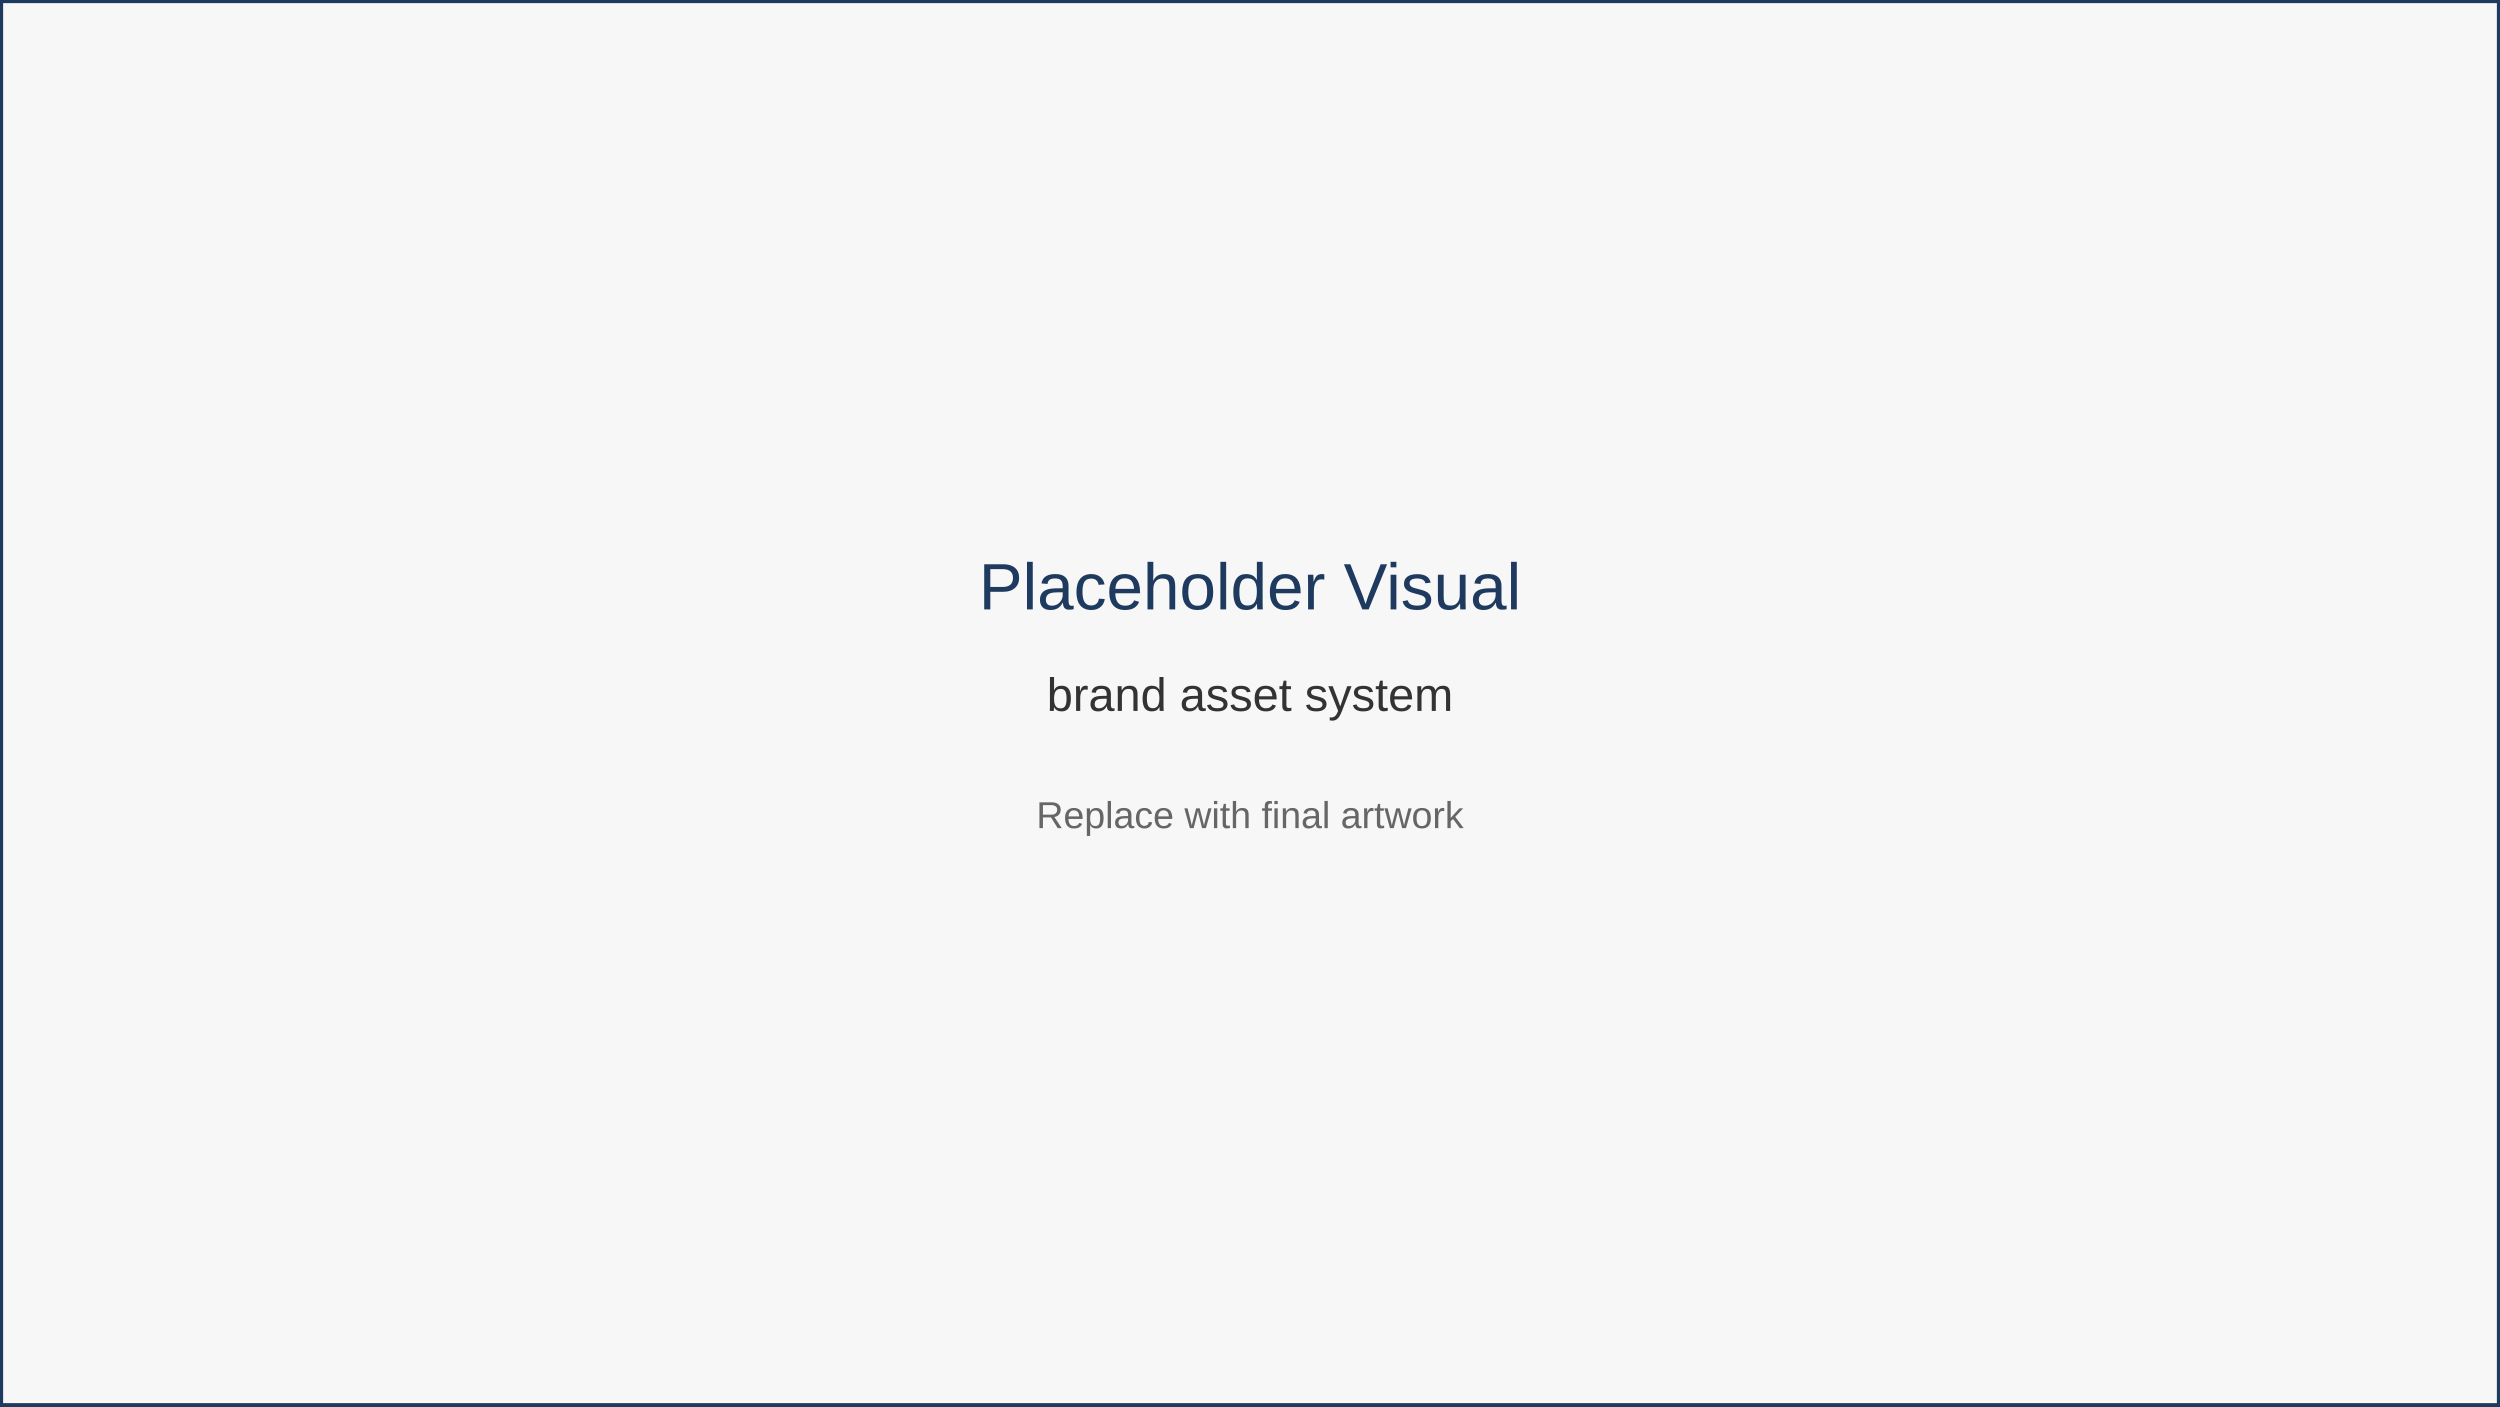
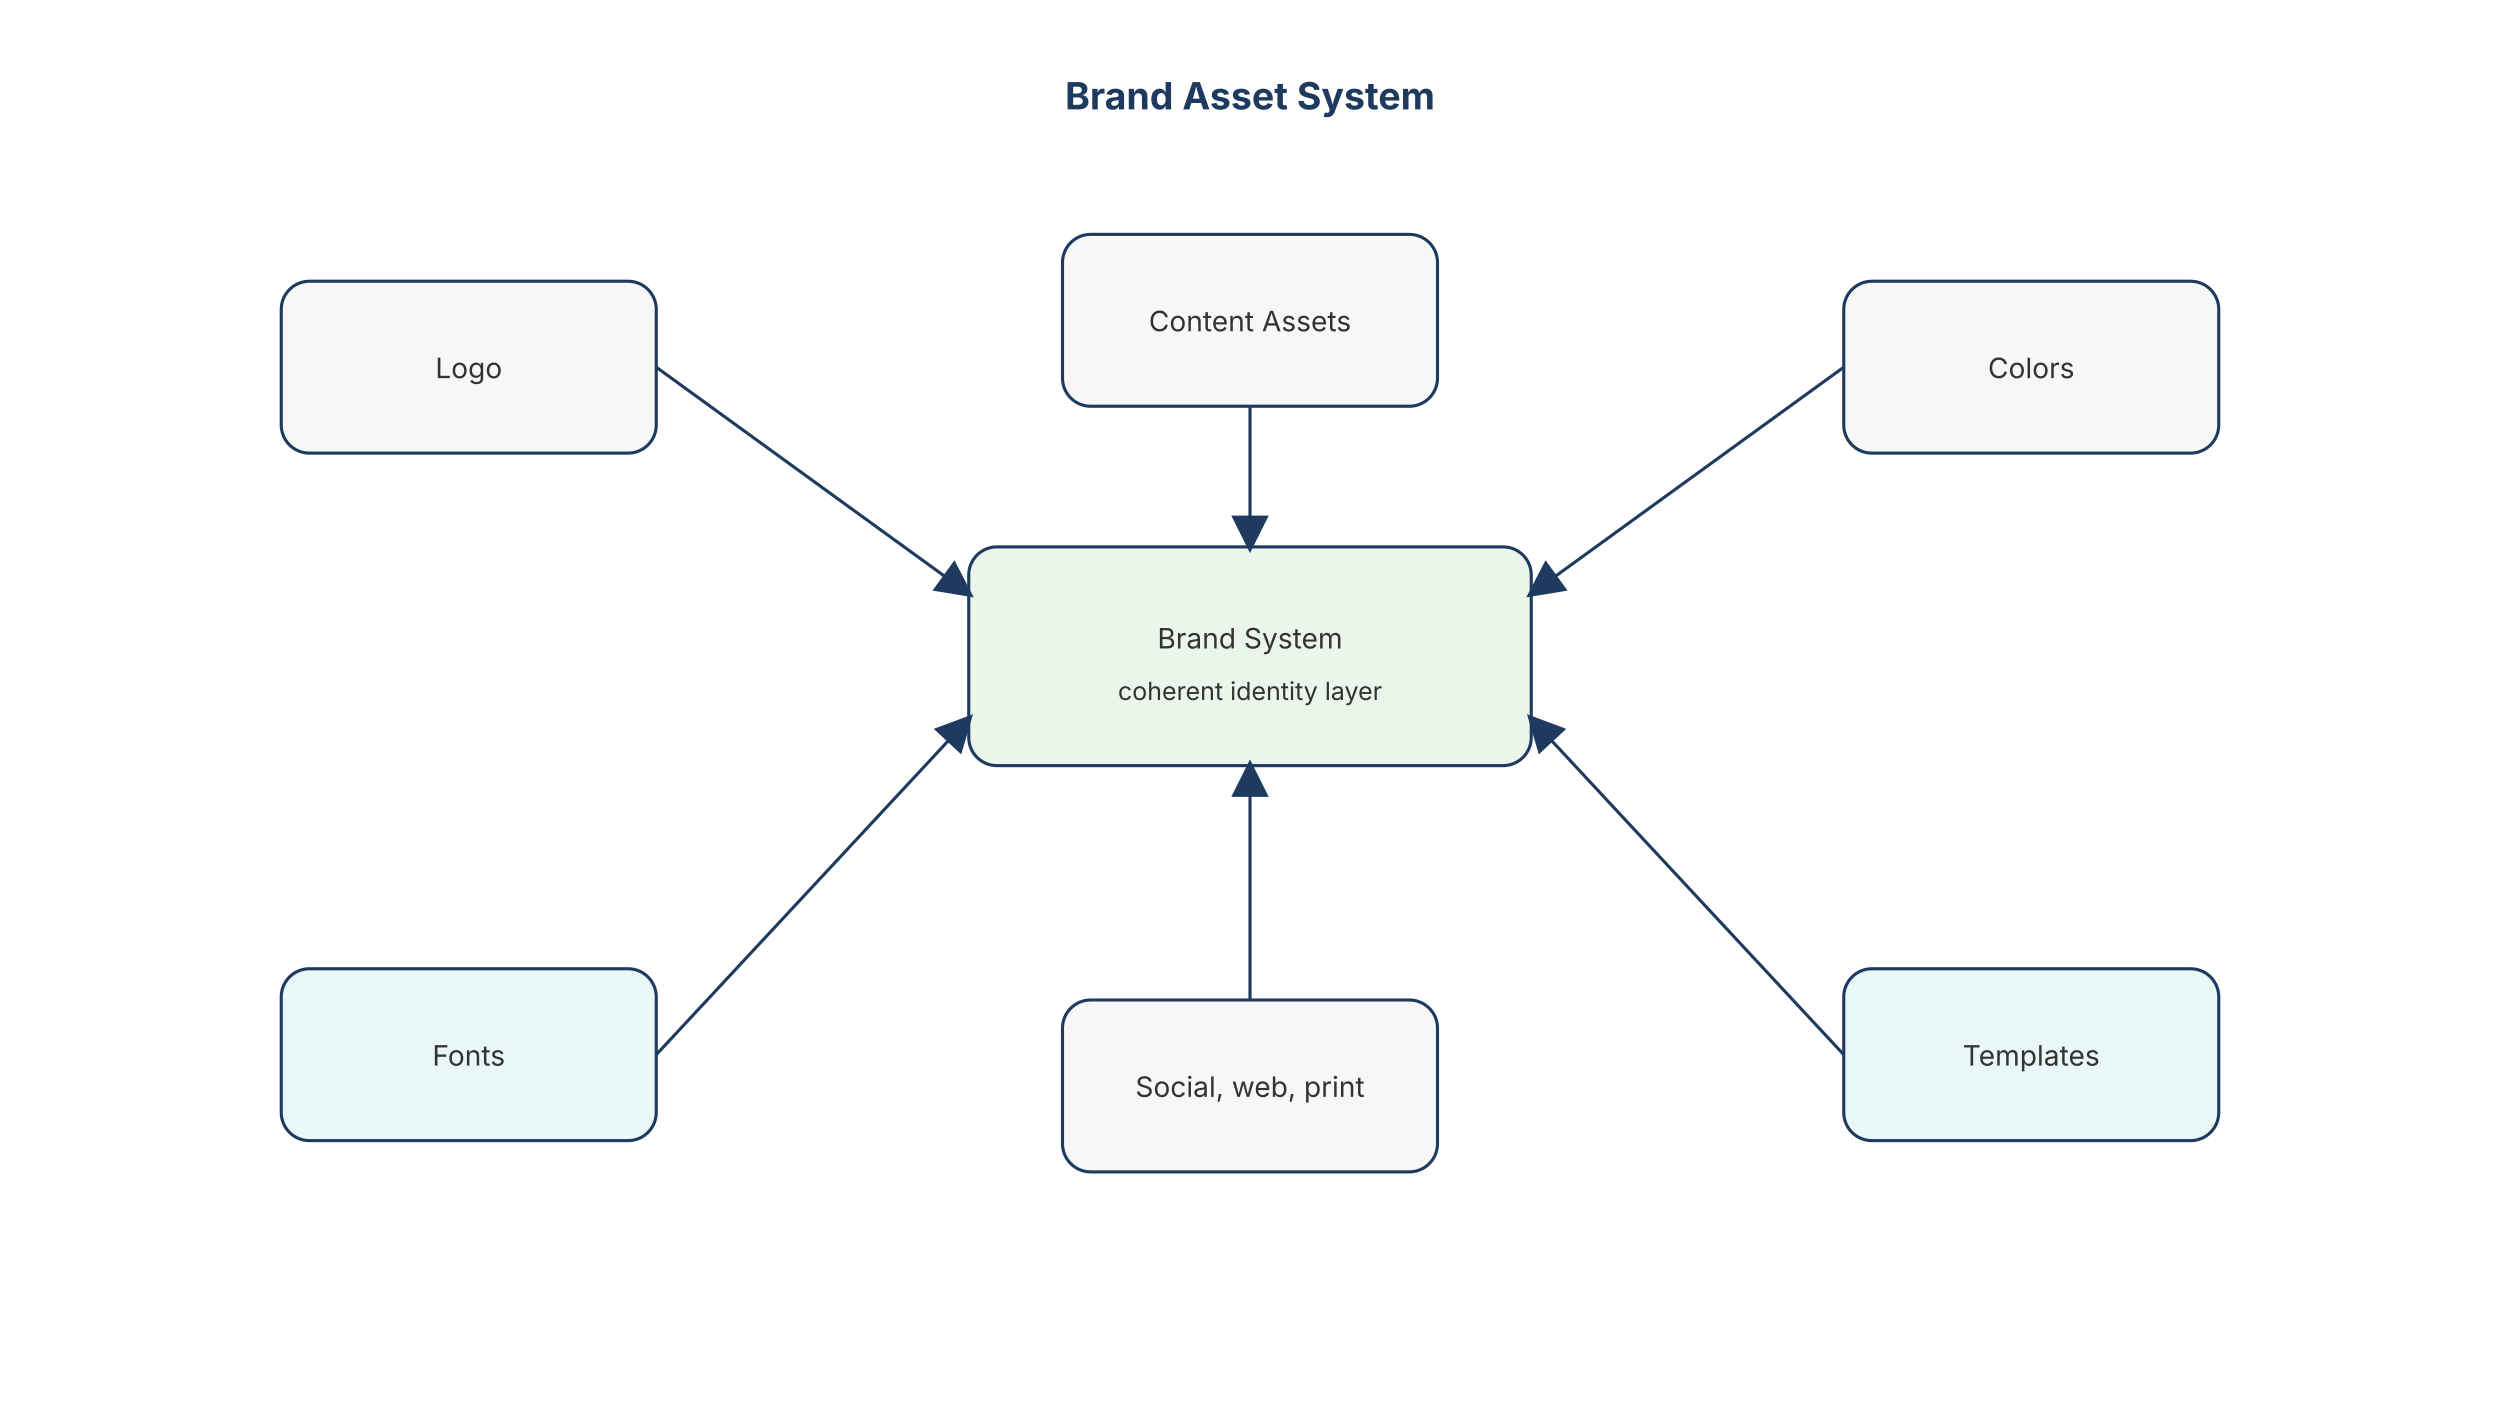
<svg xmlns="http://www.w3.org/2000/svg" width="1600" height="900" viewBox="0 0 1600 900">
-   <rect width="1600" height="900" fill="#F7F7F7" stroke="#1F3A5F" stroke-width="4" />
-   <text x="800" y="390" text-anchor="middle" font-family="Arial, sans-serif" font-size="42" fill="#1F3A5F">
-     Placeholder Visual
-   </text>
-   <text x="800" y="455" text-anchor="middle" font-family="Arial, sans-serif" font-size="30" fill="#333333">
-     brand asset system
-   </text>
-   <text x="800" y="530" text-anchor="middle" font-family="Arial, sans-serif" font-size="24" fill="#666666">
-     Replace with final artwork
-   </text>
+   <defs>
+     <marker id="arrow" markerWidth="12" markerHeight="12" refX="10" refY="6" orient="auto" markerUnits="strokeWidth">
+       <path d="M0,0 L12,6 L0,12 z" fill="#1F3A5F" />
+     </marker>
+     <style>
+     .title { font: 700 24px Inter, Arial, sans-serif; fill: #1F3A5F; }
+     .label { font: 18px Inter, Arial, sans-serif; fill: #333333; }
+     .small { font: 16px Inter, Arial, sans-serif; fill: #333333; }
+     .step { fill: #F7F7F7; stroke: #1F3A5F; stroke-width: 2; rx: 18; ry: 18; }
+     .accent { fill: #EAF6EA; stroke: #1F3A5F; stroke-width: 2; rx: 18; ry: 18; }
+     .teal { fill: #EAF7F7; stroke: #1F3A5F; stroke-width: 2; rx: 18; ry: 18; }
+     .panel { fill: #F7F7F7; stroke: #1F3A5F; stroke-width: 2; rx: 16; ry: 16; }
+     .line { stroke: #1F3A5F; stroke-width: 2; fill: none; marker-end: url(#arrow); }
+     .rule { stroke: #1F3A5F; stroke-width: 2; }
+     .dot { fill: #2FA4A9; stroke: #1F3A5F; stroke-width: 2; }
+   </style>
+   </defs>
+   <text x="800" y="70" text-anchor="middle" class="title">Brand Asset System</text>
+   <rect x="620" y="350" width="360" height="140" class="accent" />
+   <text x="800" y="415" text-anchor="middle" class="label">Brand System</text>
+   <text x="800" y="448" text-anchor="middle" class="small">coherent identity layer</text>
+   <rect x="180" y="180" width="240" height="110" class="step" />
+   <rect x="1180" y="180" width="240" height="110" class="step" />
+   <rect x="180" y="620" width="240" height="110" class="teal" />
+   <rect x="1180" y="620" width="240" height="110" class="teal" />
+   <rect x="680" y="150" width="240" height="110" class="step" />
+   <rect x="680" y="640" width="240" height="110" class="step" />
+   <text x="300" y="242" text-anchor="middle" class="label">Logo</text>
+   <text x="1300" y="242" text-anchor="middle" class="label">Colors</text>
+   <text x="300" y="682" text-anchor="middle" class="label">Fonts</text>
+   <text x="1300" y="682" text-anchor="middle" class="label">Templates</text>
+   <text x="800" y="212" text-anchor="middle" class="label">Content Assets</text>
+   <text x="800" y="702" text-anchor="middle" class="label">Social, web, print</text>
+   <line x1="420" y1="235" x2="620" y2="380" class="line" />
+   <line x1="1180" y1="235" x2="980" y2="380" class="line" />
+   <line x1="420" y1="675" x2="620" y2="460" class="line" />
+   <line x1="1180" y1="675" x2="980" y2="460" class="line" />
+   <line x1="800" y1="260" x2="800" y2="350" class="line" />
+   <line x1="800" y1="640" x2="800" y2="490" class="line" />
</svg>
